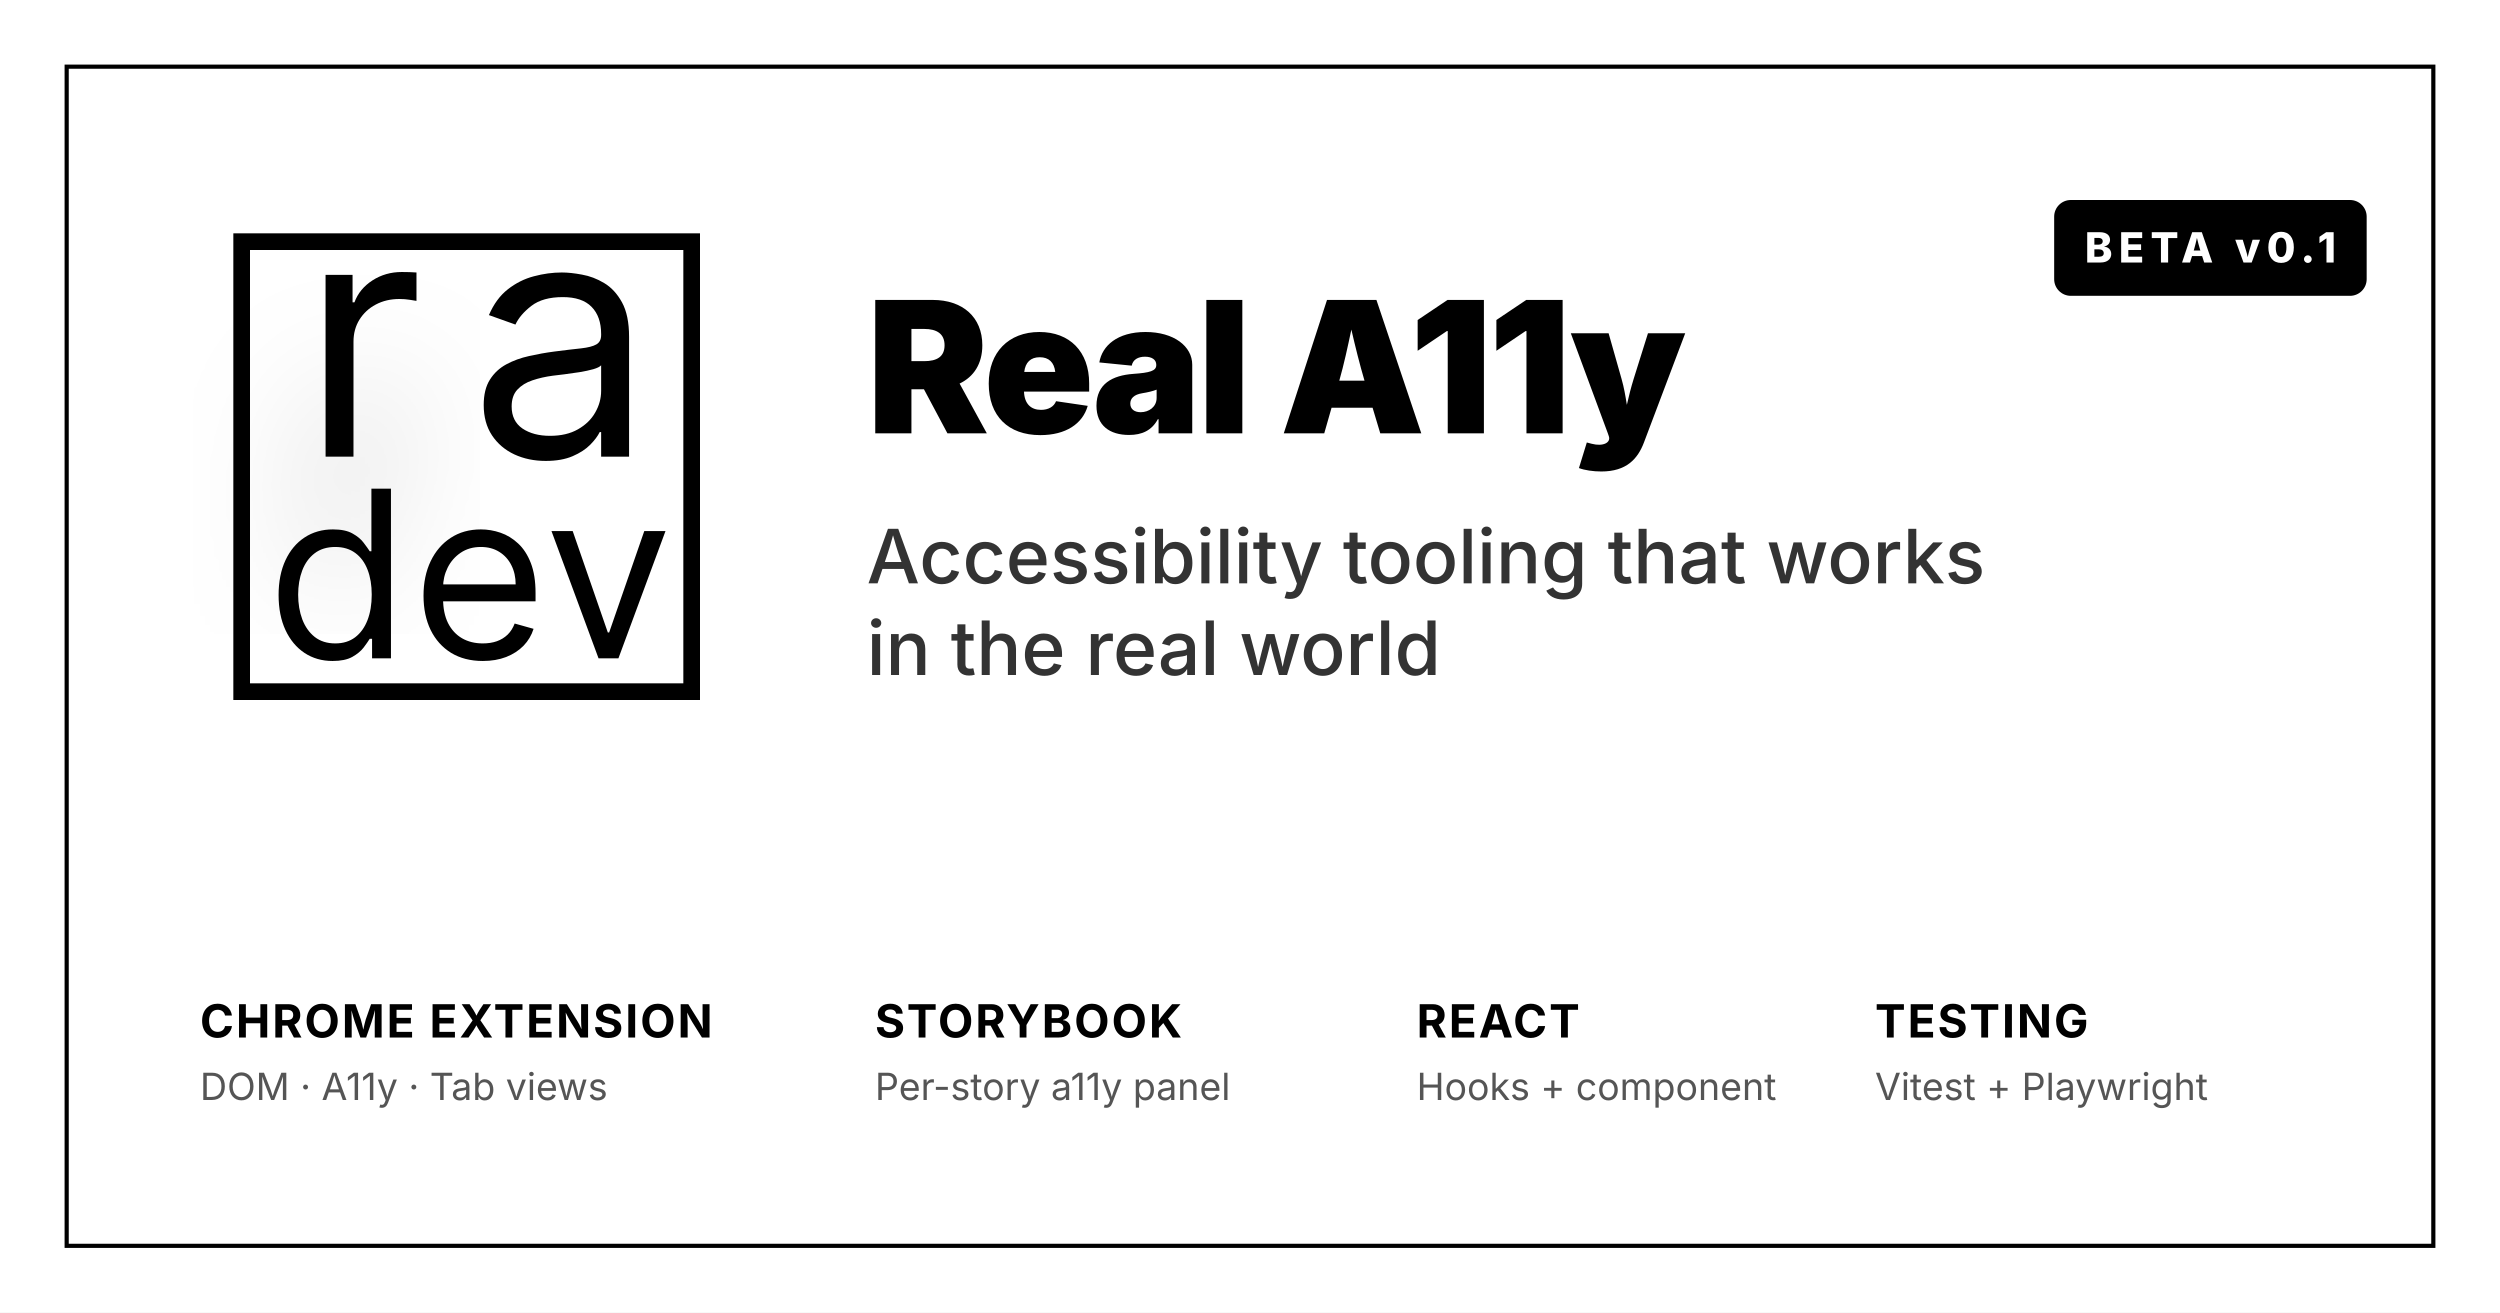
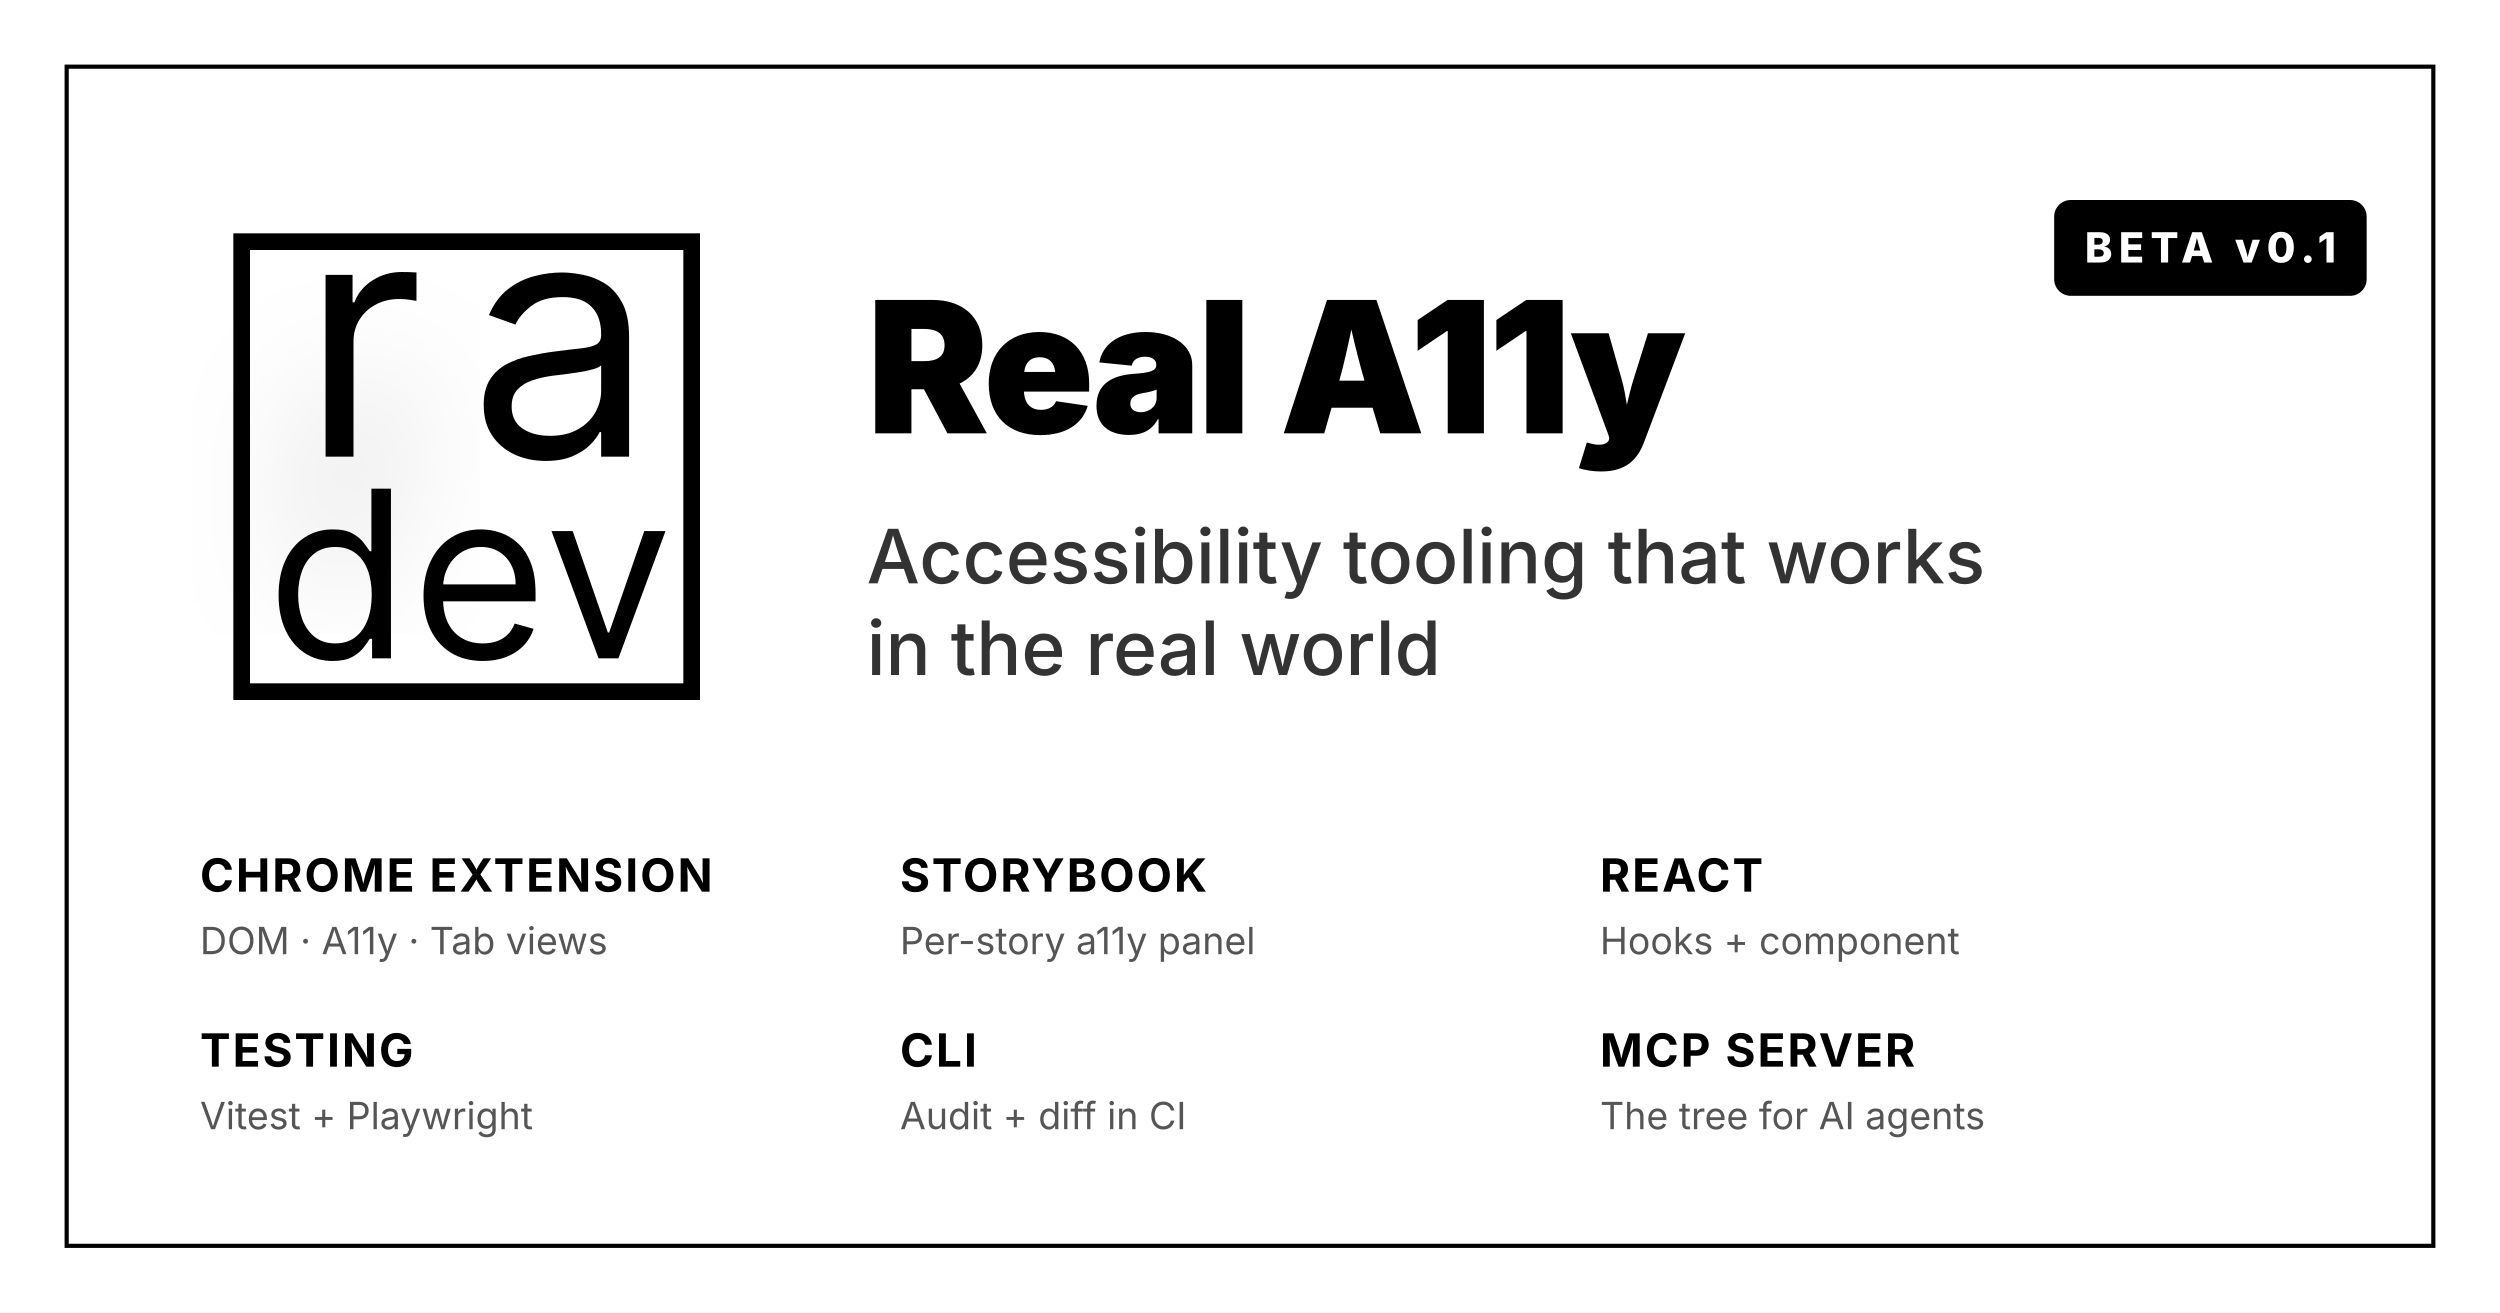
<svg xmlns="http://www.w3.org/2000/svg" viewBox="0 0 1200 630" width="1200" height="630">
  <rect width="1200" height="630" fill="#ffffff" />
  <rect x="32" y="32" width="1136" height="566" fill="none" stroke="#000000" stroke-width="2" />
  <g transform="translate(96 96) scale(0.8)">
    <g filter="url(#ogShadow)">
      <path d="M75.341 154V44.909H91.534V61.386H92.671C94.659 55.989 98.258 51.609 103.466 48.247C108.674 44.885 114.545 43.205 121.08 43.205C122.311 43.205 123.849 43.228 125.696 43.276C127.543 43.323 128.939 43.394 129.886 43.489V60.534C129.318 60.392 128.016 60.179 125.98 59.895C123.991 59.563 121.884 59.398 119.659 59.398C114.356 59.398 109.621 60.51 105.455 62.736C101.335 64.914 98.068 67.944 95.653 71.827C93.286 75.662 92.102 80.042 92.102 84.966V154H75.341Z" fill="#000000" />
    </g>
    <path d="M79.574 276.591C73.21 276.591 67.592 274.983 62.72 271.768C57.848 268.52 54.036 263.946 51.285 258.047C48.535 252.114 47.159 245.104 47.159 237.017C47.159 228.996 48.535 222.036 51.285 216.136C54.036 210.237 57.865 205.679 62.77 202.464C67.675 199.25 73.343 197.642 79.773 197.642C84.744 197.642 88.672 198.471 91.555 200.128C94.472 201.752 96.693 203.608 98.217 205.696C99.775 207.751 100.985 209.441 101.847 210.767H102.841V173.182H114.574V275H103.239V263.267H101.847C100.985 264.659 99.758 266.416 98.168 268.537C96.577 270.625 94.306 272.498 91.356 274.155C88.407 275.779 84.479 276.591 79.574 276.591ZM81.165 266.051C85.871 266.051 89.849 264.825 93.097 262.372C96.345 259.886 98.814 256.456 100.504 252.081C102.195 247.673 103.04 242.585 103.04 236.818C103.04 231.117 102.211 226.129 100.554 221.854C98.897 217.545 96.444 214.197 93.196 211.811C89.948 209.392 85.938 208.182 81.165 208.182C76.193 208.182 72.05 209.458 68.736 212.01C65.454 214.529 62.985 217.959 61.328 222.301C59.704 226.61 58.892 231.449 58.892 236.818C58.892 242.254 59.721 247.192 61.378 251.634C63.068 256.042 65.554 259.555 68.835 262.173C72.15 264.759 76.26 266.051 81.165 266.051ZM169.709 276.591C162.351 276.591 156.004 274.967 150.668 271.719C145.365 268.438 141.271 263.864 138.388 257.997C135.537 252.098 134.112 245.237 134.112 237.415C134.112 229.593 135.537 222.699 138.388 216.733C141.271 210.734 145.282 206.061 150.419 202.713C155.589 199.332 161.622 197.642 168.516 197.642C172.493 197.642 176.42 198.305 180.298 199.631C184.176 200.956 187.706 203.111 190.888 206.094C194.07 209.044 196.605 212.955 198.494 217.827C200.384 222.699 201.328 228.698 201.328 235.824V240.795H142.464V230.653H189.396C189.396 226.345 188.535 222.5 186.811 219.119C185.121 215.739 182.701 213.071 179.553 211.115C176.437 209.16 172.758 208.182 168.516 208.182C163.842 208.182 159.799 209.342 156.385 211.662C153.004 213.949 150.402 216.932 148.58 220.611C146.757 224.29 145.845 228.234 145.845 232.443V239.205C145.845 244.972 146.839 249.86 148.828 253.871C150.85 257.848 153.651 260.881 157.23 262.969C160.81 265.024 164.969 266.051 169.709 266.051C172.791 266.051 175.575 265.62 178.061 264.759C180.58 263.864 182.751 262.538 184.574 260.781C186.397 258.991 187.805 256.771 188.8 254.119L200.135 257.301C198.942 261.146 196.937 264.527 194.119 267.443C191.302 270.327 187.822 272.58 183.679 274.205C179.536 275.795 174.879 276.591 169.709 276.591ZM279.295 198.636L251.056 275H239.125L210.886 198.636H223.613L244.693 259.489H245.488L266.568 198.636H279.295Z" fill="#000000" />
    <path d="M207.443 156.557C200.53 156.557 194.257 155.255 188.622 152.651C182.988 149.999 178.513 146.188 175.199 141.216C171.884 136.197 170.227 130.136 170.227 123.034C170.227 116.784 171.458 111.718 173.92 107.835C176.383 103.905 179.673 100.828 183.793 98.602C187.912 96.377 192.457 94.72 197.429 93.631C202.448 92.494 207.491 91.595 212.557 90.932C219.186 90.079 224.56 89.44 228.679 89.014C232.846 88.541 235.876 87.76 237.77 86.671C239.711 85.581 240.682 83.688 240.682 80.989V80.421C240.682 73.413 238.764 67.968 234.929 64.085C231.141 60.203 225.388 58.261 217.67 58.261C209.669 58.261 203.395 60.013 198.849 63.517C194.304 67.021 191.108 70.761 189.261 74.739L173.352 69.057C176.193 62.428 179.981 57.267 184.716 53.574C189.498 49.833 194.706 47.229 200.341 45.761C206.023 44.246 211.61 43.489 217.102 43.489C220.606 43.489 224.631 43.915 229.176 44.767C233.769 45.572 238.196 47.253 242.457 49.81C246.766 52.367 250.341 56.225 253.182 61.386C256.023 66.547 257.443 73.46 257.443 82.125V154H240.682V139.227H239.83C238.693 141.595 236.799 144.128 234.148 146.827C231.496 149.526 227.969 151.822 223.565 153.716C219.162 155.61 213.788 156.557 207.443 156.557ZM210 141.5C216.629 141.5 222.216 140.198 226.761 137.594C231.354 134.99 234.811 131.628 237.131 127.509C239.498 123.389 240.682 119.057 240.682 114.511V99.171C239.972 100.023 238.409 100.804 235.994 101.514C233.627 102.177 230.881 102.769 227.756 103.29C224.678 103.763 221.671 104.189 218.736 104.568C215.848 104.9 213.504 105.184 211.705 105.42C207.348 105.989 203.277 106.912 199.489 108.19C195.748 109.421 192.718 111.292 190.398 113.801C188.125 116.263 186.989 119.625 186.989 123.886C186.989 129.71 189.143 134.114 193.452 137.097C197.808 140.032 203.324 141.5 210 141.5Z" fill="#000000" />
    <rect x="25" y="25" width="270" height="270" fill="none" stroke="#000000" stroke-width="10" />
  </g>
  <g font-family="Inter, system-ui, -apple-system, Segoe UI, Roboto, sans-serif" fill="#000000">
    <text x="416" y="208" font-size="88" font-weight="900" letter-spacing="-2">Real A11y</text>
    <text x="416" y="280" font-size="36" font-weight="500" fill="#333333">
      <tspan x="416" dy="0">Accessibility tooling that works</tspan>
      <tspan x="416" dy="44">in the real world</tspan>
    </text>
  </g>
  <g font-family="Inter, system-ui, sans-serif" fill="#000000">
-     <text x="96" y="498" font-size="22" font-weight="700" letter-spacing="1">CHROME EXTENSION</text>
-     <text x="96" y="528" font-size="18" font-weight="400" fill="#555555">DOM · A11y · Tab views</text>
-     <text x="420" y="498" font-size="22" font-weight="700" letter-spacing="1">STORYBOOK</text>
-     <text x="420" y="528" font-size="18" font-weight="400" fill="#555555">Per-story a11y panel</text>
-     <text x="680" y="498" font-size="22" font-weight="700" letter-spacing="1">REACT</text>
-     <text x="680" y="528" font-size="18" font-weight="400" fill="#555555">Hooks + component</text>
-     <text x="900" y="498" font-size="22" font-weight="700" letter-spacing="1">TESTING</text>
-     <text x="900" y="528" font-size="18" font-weight="400" fill="#555555">Vitest + Playwright</text>
+     <text x="96" y="428" font-size="22" font-weight="700" letter-spacing="1">CHROME EXTENSION</text>
+     <text x="96" y="458" font-size="18" font-weight="400" fill="#555555">DOM · A11y · Tab views</text>
+     <text x="432" y="428" font-size="22" font-weight="700" letter-spacing="1">STORYBOOK</text>
+     <text x="432" y="458" font-size="18" font-weight="400" fill="#555555">Per-story a11y panel</text>
+     <text x="768" y="428" font-size="22" font-weight="700" letter-spacing="1">REACT</text>
+     <text x="768" y="458" font-size="18" font-weight="400" fill="#555555">Hooks + component</text>
+     <text x="96" y="512" font-size="22" font-weight="700" letter-spacing="1">TESTING</text>
+     <text x="96" y="542" font-size="18" font-weight="400" fill="#555555">Vitest + Playwright</text>
+     <text x="432" y="512" font-size="22" font-weight="700" letter-spacing="1">CLI</text>
+     <text x="432" y="542" font-size="18" font-weight="400" fill="#555555">Audit + diff in CI</text>
+     <text x="768" y="512" font-size="22" font-weight="700" letter-spacing="1">MCP SERVER</text>
+     <text x="768" y="542" font-size="18" font-weight="400" fill="#555555">The tree for AI agents</text>
  </g>
  <g transform="translate(986 96)">
    <rect width="150" height="46" rx="8" fill="#000000" />
    <text x="75" y="30" text-anchor="middle" font-family="Inter, system-ui, sans-serif" font-size="20" font-weight="800" fill="#ffffff" letter-spacing="3">BETA v0.1</text>
  </g>
  <defs>
    <filter id="ogShadow" x="-4" y="43.2" width="171.6" height="216.6" filterUnits="userSpaceOnUse" color-interpolation-filters="sRGB">
      <feFlood flood-opacity="0" result="BackgroundImageFix" />
      <feColorMatrix in="SourceAlpha" type="matrix" values="0 0 0 0 0 0 0 0 0 0 0 0 0 0 0 0 0 0 127 0" result="hardAlpha" />
      <feOffset dy="80" />
      <feGaussianBlur stdDeviation="40" />
      <feComposite in2="hardAlpha" operator="out" />
      <feColorMatrix type="matrix" values="0 0 0 0 0 0 0 0 0 0 0 0 0 0 0 0 0 0 0.25 0" />
      <feBlend mode="normal" in2="BackgroundImageFix" result="shadow" />
      <feBlend mode="normal" in="SourceGraphic" in2="shadow" result="shape" />
    </filter>
  </defs>
</svg>
